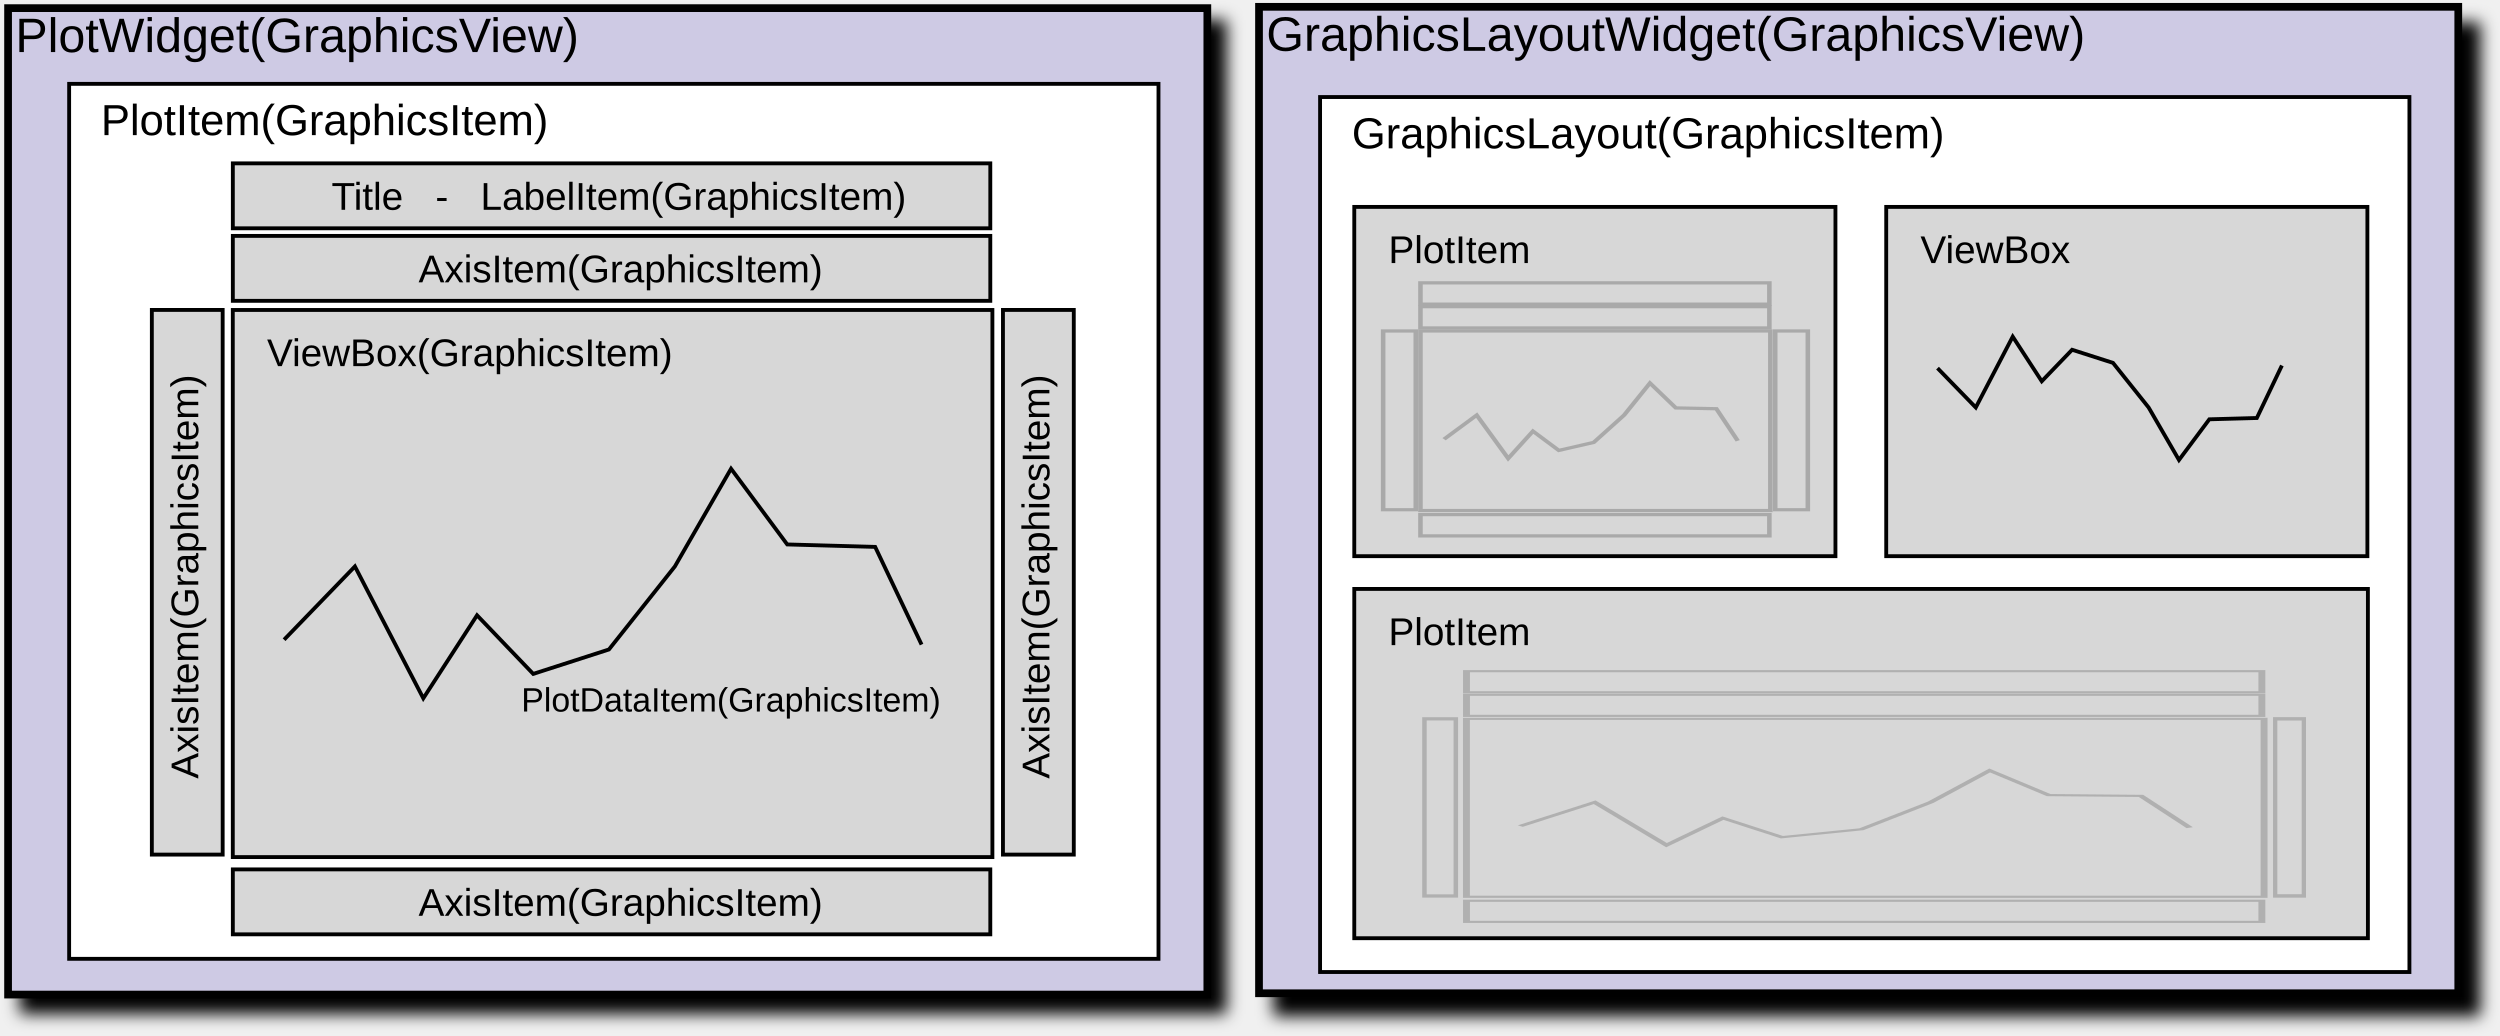
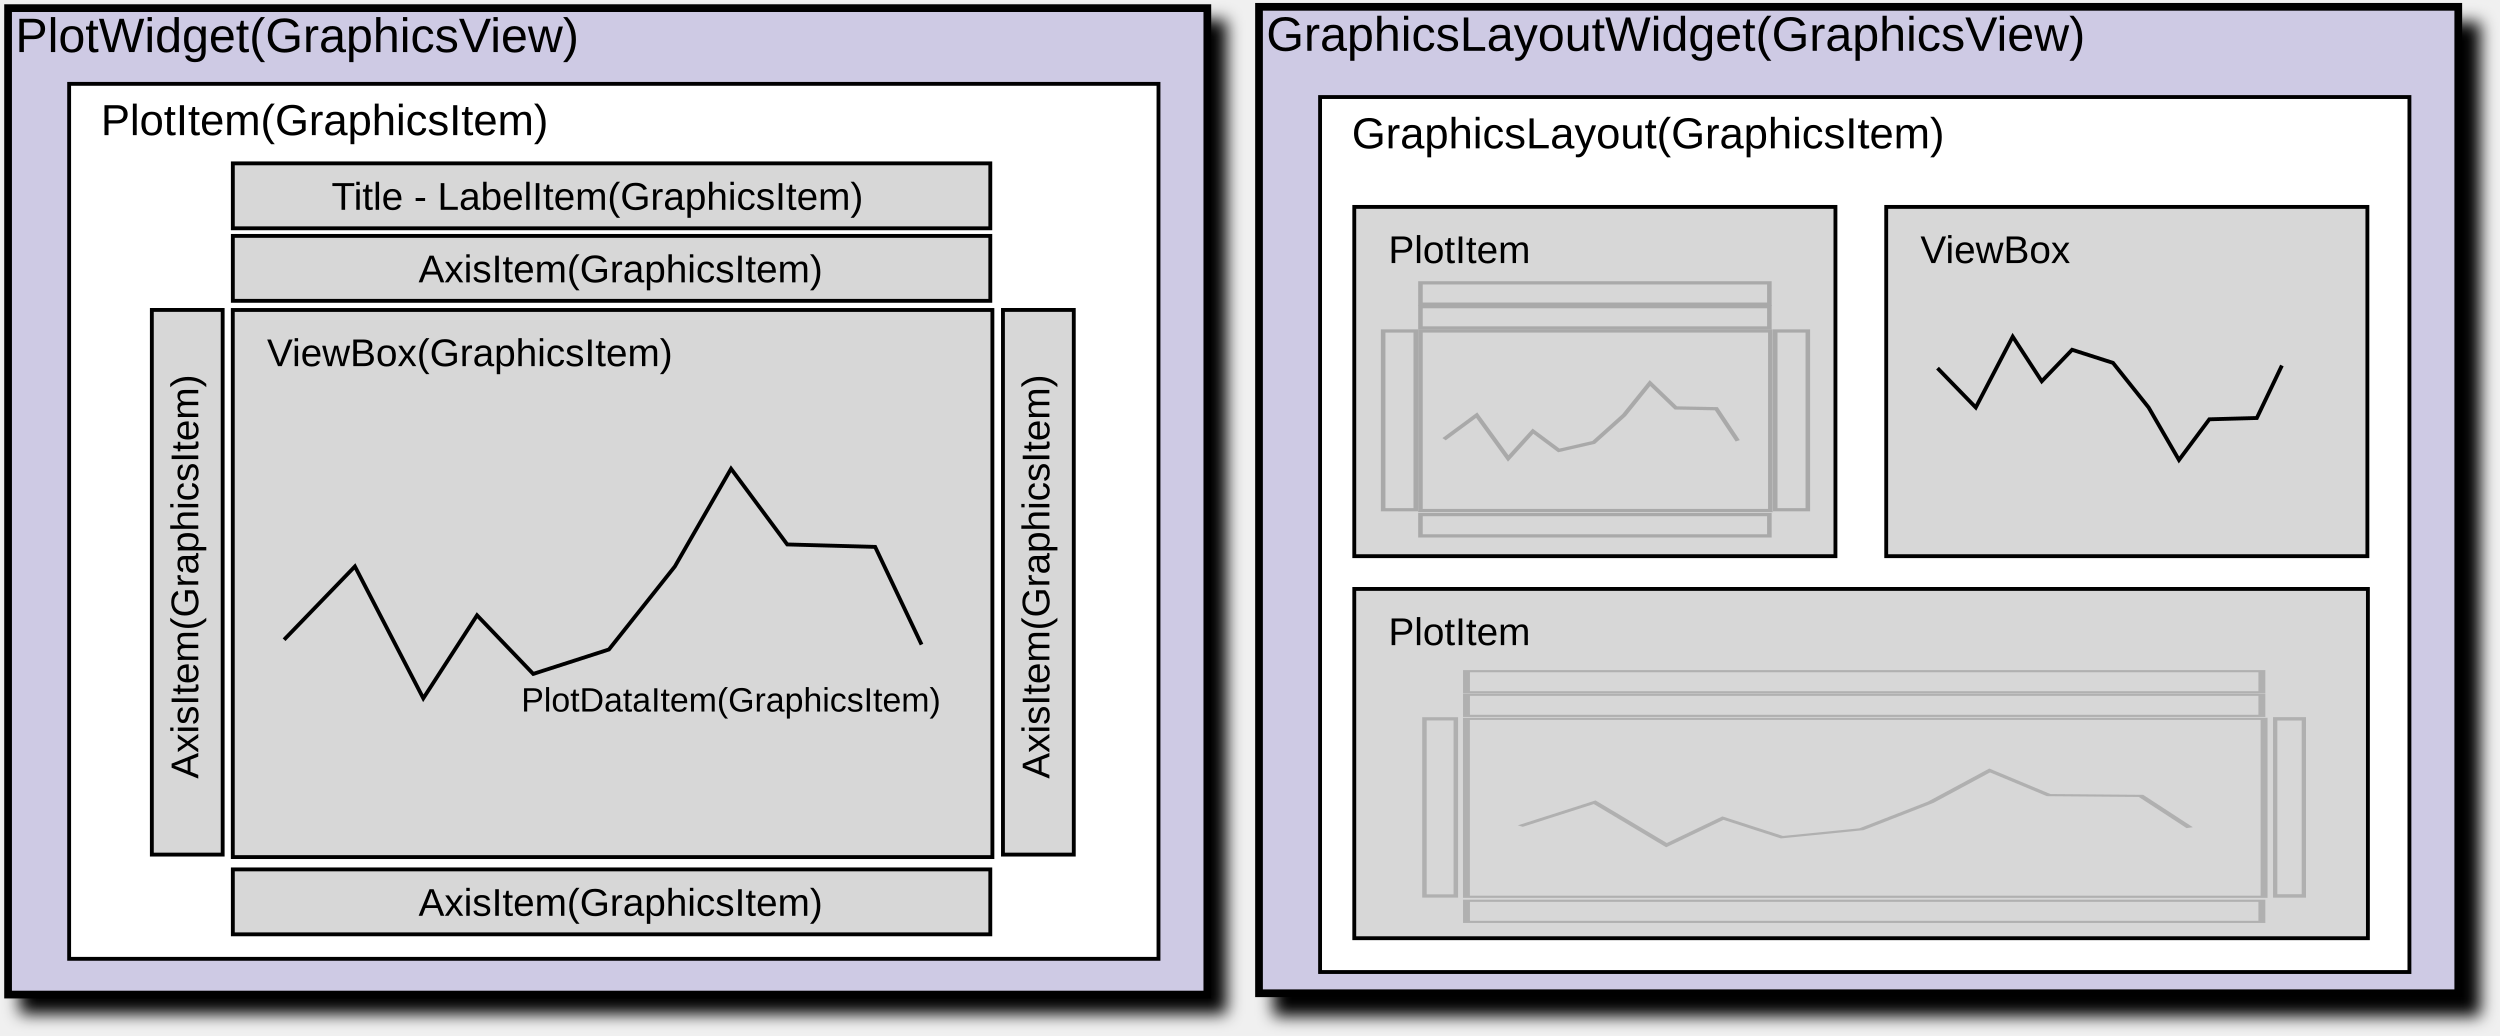
- <svg xmlns="http://www.w3.org/2000/svg" width="648.033" height="268.512" id="svg2" version="1.1">
+ <svg xmlns="http://www.w3.org/2000/svg" id="svg2" width="648.033" height="268.512" version="1.1">
  <defs id="defs4">
    <filter id="filter4029" color-interpolation-filters="sRGB">
-       <feGaussianBlur stdDeviation="3.39" id="feGaussianBlur4031" />
+       <feGaussianBlur id="feGaussianBlur4031" stdDeviation="3.39" />
    </filter>
-     <filter color-interpolation-filters="sRGB" id="filter4029-0">
-       <feGaussianBlur stdDeviation="3.39" id="feGaussianBlur4031-5" />
+     <filter id="filter4029-0" color-interpolation-filters="sRGB">
+       <feGaussianBlur id="feGaussianBlur4031-5" stdDeviation="3.39" />
    </filter>
  </defs>
  <g id="layer1" transform="translate(-9.654261,-141.605)">
    <g id="g3941" transform="matrix(0.6267596,0,0,0.6267596,-43.96622,98.52187)">
-       <g style="stroke-width:2;stroke-miterlimit:4;stroke-dasharray:none" transform="translate(0,-258)" id="g3765">
-         <rect y="336.485" x="95.275" height="407.97" width="495.985" id="rect4003" style="fill:#000000;fill-opacity:1;stroke:#000000;stroke-width:3.191;stroke-miterlimit:4;stroke-opacity:1;stroke-dasharray:none;stroke-dashoffset:0;filter:url(#filter4029)" />
-         <rect style="fill:#cecae4;fill-opacity:1;stroke:#000000;stroke-width:3.191;stroke-miterlimit:4;stroke-opacity:1;stroke-dasharray:none;stroke-dashoffset:0" id="rect2985" width="495.985" height="407.97" x="88.893" y="330.103" />
-         <text xml:space="preserve" style="font-size:72px;font-style:normal;font-variant:normal;font-weight:normal;font-stretch:normal;line-height:125%;letter-spacing:0px;word-spacing:0px;fill:#000000;fill-opacity:1;stroke:none;font-family:Arial;-inkscape-font-specification:Arial" x="91.924" y="348.286" id="text3755">
+       <g style="stroke-width:2;stroke-miterlimit:4;stroke-dasharray:none" id="g3765" transform="translate(0,-258)">
+         <rect id="rect4003" width="495.985" height="407.97" x="95.275" y="336.485" style="fill:#000;fill-opacity:1;stroke:#000;stroke-width:3.191;stroke-miterlimit:4;stroke-opacity:1;stroke-dasharray:none;stroke-dashoffset:0;filter:url(#filter4029)" />
+         <rect style="fill:#cecae4;fill-opacity:1;stroke:#000;stroke-width:3.191;stroke-miterlimit:4;stroke-opacity:1;stroke-dasharray:none;stroke-dashoffset:0" id="rect2985" width="495.985" height="407.97" x="88.893" y="330.103" />
+         <text style="font-size:72px;font-style:normal;font-variant:normal;font-weight:400;font-stretch:normal;line-height:125%;letter-spacing:0;word-spacing:0;fill:#000;fill-opacity:1;stroke:none;font-family:Arial;-inkscape-font-specification:Arial" id="text3755" x="91.924" y="348.286" xml:space="preserve">
          <tspan id="tspan3757" x="91.924" y="348.286" style="font-size:20px">PlotWidget(GraphicsView)</tspan>
        </text>
      </g>
-       <g transform="translate(3.030458,-251.9391)" id="g3770">
-         <rect style="fill:#ffffff;fill-opacity:1;stroke:#000000;stroke-width:1.596;stroke-miterlimit:4;stroke-opacity:1;stroke-dasharray:none;stroke-dashoffset:0" id="rect3759" width="450.528" height="361.871" x="111.117" y="355.357" />
-         <text id="text3761" y="376.57" x="124.249" style="font-size:72px;font-style:normal;font-variant:normal;font-weight:normal;font-stretch:normal;line-height:125%;letter-spacing:0px;word-spacing:0px;fill:#000000;fill-opacity:1;stroke:none;font-family:Arial;-inkscape-font-specification:Arial" xml:space="preserve">
-           <tspan style="font-size:18px" y="376.57" x="124.249" id="tspan3763">PlotItem(GraphicsItem)</tspan>
+       <g id="g3770" transform="translate(3.030458,-251.9391)">
+         <rect style="fill:#fff;fill-opacity:1;stroke:#000;stroke-width:1.596;stroke-miterlimit:4;stroke-opacity:1;stroke-dasharray:none;stroke-dashoffset:0" id="rect3759" width="450.528" height="361.871" x="111.117" y="355.357" />
+         <text id="text3761" x="124.249" y="376.57" xml:space="preserve" style="font-size:72px;font-style:normal;font-variant:normal;font-weight:400;font-stretch:normal;line-height:125%;letter-spacing:0;word-spacing:0;fill:#000;fill-opacity:1;stroke:none;font-family:Arial;-inkscape-font-specification:Arial">
+           <tspan style="font-size:18px" id="tspan3763" x="124.249" y="376.57">PlotItem(GraphicsItem)</tspan>
        </text>
      </g>
      <g id="g3777" transform="translate(70.71068,-158.4213)">
-         <rect y="355.357" x="111.117" height="226.274" width="314.157" id="rect3779" style="fill:#d7d7d7;fill-opacity:1;stroke:#000000;stroke-width:1.596;stroke-miterlimit:4;stroke-opacity:1;stroke-dasharray:none;stroke-dashoffset:0" />
-         <text xml:space="preserve" style="font-size:16px;font-style:normal;font-variant:normal;font-weight:normal;font-stretch:normal;line-height:125%;letter-spacing:0px;word-spacing:0px;fill:#000000;fill-opacity:1;stroke:none;font-family:Arial;-inkscape-font-specification:Arial" x="125.259" y="378.59" id="text3781">
+         <rect id="rect3779" width="314.157" height="226.274" x="111.117" y="355.357" style="fill:#d7d7d7;fill-opacity:1;stroke:#000;stroke-width:1.596;stroke-miterlimit:4;stroke-opacity:1;stroke-dasharray:none;stroke-dashoffset:0" />
+         <text style="font-size:16px;font-style:normal;font-variant:normal;font-weight:400;font-stretch:normal;line-height:125%;letter-spacing:0;word-spacing:0;fill:#000;fill-opacity:1;stroke:none;font-family:Arial;-inkscape-font-specification:Arial" id="text3781" x="125.259" y="378.59" xml:space="preserve">
          <tspan id="tspan3783" x="125.259" y="378.59" style="font-size:16px">ViewBox(GraphicsItem)</tspan>
        </text>
-         <path transform="translate(-39.39595,-44.44671)" id="path3789" d="m 171.726,536.174 29.294,-30.305 28.284,54.548 22.223,-34.345 23.234,24.244 31.315,-10.102 27.274,-34.345 23.234,-40.406 23.234,31.315 36.365,1.01 19.193,40.406" style="fill:none;stroke:#000000;stroke-width:1.596px;stroke-linecap:butt;stroke-linejoin:miter;stroke-opacity:1" />
+         <path id="path3789" d="m 171.726,536.174 29.294,-30.305 28.284,54.548 22.223,-34.345 23.234,24.244 31.315,-10.102 27.274,-34.345 23.234,-40.406 23.234,31.315 36.365,1.01 19.193,40.406" transform="translate(-39.39595,-44.44671)" style="fill:none;stroke:#000;stroke-width:1.596px;stroke-linecap:butt;stroke-linejoin:miter;stroke-opacity:1" />
      </g>
      <g id="g3801" transform="matrix(0,-1,1,0,-207.0066,541.3773)">
-         <rect y="355.357" x="119.198" height="29.294" width="225.264" id="rect3803" style="fill:#d7d7d7;fill-opacity:1;stroke:#000000;stroke-width:1.596;stroke-miterlimit:4;stroke-opacity:1;stroke-dasharray:none;stroke-dashoffset:0" />
-         <text xml:space="preserve" style="font-size:16px;font-style:normal;font-variant:normal;font-weight:normal;font-stretch:normal;line-height:125%;letter-spacing:0px;word-spacing:0px;fill:#000000;fill-opacity:1;stroke:none;font-family:Arial;-inkscape-font-specification:Arial" x="150.594" y="374.55" id="text3805">
+         <rect id="rect3803" width="225.264" height="29.294" x="119.198" y="355.357" style="fill:#d7d7d7;fill-opacity:1;stroke:#000;stroke-width:1.596;stroke-miterlimit:4;stroke-opacity:1;stroke-dasharray:none;stroke-dashoffset:0" />
+         <text style="font-size:16px;font-style:normal;font-variant:normal;font-weight:400;font-stretch:normal;line-height:125%;letter-spacing:0;word-spacing:0;fill:#000;fill-opacity:1;stroke:none;font-family:Arial;-inkscape-font-specification:Arial" id="text3805" x="150.594" y="374.55" xml:space="preserve">
          <tspan id="tspan3807" x="150.594" y="374.55" style="font-size:16px">AxisItem(GraphicsItem)</tspan>
        </text>
      </g>
      <g id="g3809" transform="translate(104.066,-189.0558)">
-         <rect y="355.357" x="77.782" height="26.856" width="313.27" id="rect3811" style="fill:#d7d7d7;fill-opacity:1;stroke:#000000;stroke-width:1.596;stroke-miterlimit:4;stroke-opacity:1;stroke-dasharray:none;stroke-dashoffset:0" />
-         <text xml:space="preserve" style="font-size:16px;font-style:normal;font-variant:normal;font-weight:normal;font-stretch:normal;line-height:125%;letter-spacing:0px;word-spacing:0px;fill:#000000;fill-opacity:1;stroke:none;font-family:Arial;-inkscape-font-specification:Arial" x="154.594" y="374.55" id="text3813">
+         <rect id="rect3811" width="313.27" height="26.856" x="77.782" y="355.357" style="fill:#d7d7d7;fill-opacity:1;stroke:#000;stroke-width:1.596;stroke-miterlimit:4;stroke-opacity:1;stroke-dasharray:none;stroke-dashoffset:0" />
+         <text style="font-size:16px;font-style:normal;font-variant:normal;font-weight:400;font-stretch:normal;line-height:125%;letter-spacing:0;word-spacing:0;fill:#000;fill-opacity:1;stroke:none;font-family:Arial;-inkscape-font-specification:Arial" id="text3813" x="154.594" y="374.55" xml:space="preserve">
          <tspan id="tspan3815" x="154.594" y="374.55" style="font-size:16px">AxisItem(GraphicsItem)</tspan>
        </text>
      </g>
-       <g transform="translate(104.066,72.94424)" id="g3817">
-         <rect style="fill:#d7d7d7;fill-opacity:1;stroke:#000000;stroke-width:1.596;stroke-miterlimit:4;stroke-opacity:1;stroke-dasharray:none;stroke-dashoffset:0" id="rect3819" width="313.27" height="26.856" x="77.782" y="355.357" />
-         <text id="text3821" y="374.55" x="154.594" style="font-size:16px;font-style:normal;font-variant:normal;font-weight:normal;font-stretch:normal;line-height:125%;letter-spacing:0px;word-spacing:0px;fill:#000000;fill-opacity:1;stroke:none;font-family:Arial;-inkscape-font-specification:Arial" xml:space="preserve">
-           <tspan style="font-size:16px" y="374.55" x="154.594" id="tspan3823">AxisItem(GraphicsItem)</tspan>
+       <g id="g3817" transform="translate(104.066,72.94424)">
+         <rect style="fill:#d7d7d7;fill-opacity:1;stroke:#000;stroke-width:1.596;stroke-miterlimit:4;stroke-opacity:1;stroke-dasharray:none;stroke-dashoffset:0" id="rect3819" width="313.27" height="26.856" x="77.782" y="355.357" />
+         <text id="text3821" x="154.594" y="374.55" xml:space="preserve" style="font-size:16px;font-style:normal;font-variant:normal;font-weight:400;font-stretch:normal;line-height:125%;letter-spacing:0;word-spacing:0;fill:#000;fill-opacity:1;stroke:none;font-family:Arial;-inkscape-font-specification:Arial">
+           <tspan style="font-size:16px" id="tspan3823" x="154.594" y="374.55">AxisItem(GraphicsItem)</tspan>
        </text>
      </g>
-       <g transform="matrix(0,-1,1,0,144.9934,541.3773)" id="g3825">
-         <rect style="fill:#d7d7d7;fill-opacity:1;stroke:#000000;stroke-width:1.596;stroke-miterlimit:4;stroke-opacity:1;stroke-dasharray:none;stroke-dashoffset:0" id="rect3827" width="225.264" height="29.294" x="119.198" y="355.357" />
-         <text id="text3829" y="374.55" x="150.594" style="font-size:16px;font-style:normal;font-variant:normal;font-weight:normal;font-stretch:normal;line-height:125%;letter-spacing:0px;word-spacing:0px;fill:#000000;fill-opacity:1;stroke:none;font-family:Arial;-inkscape-font-specification:Arial" xml:space="preserve">
-           <tspan style="font-size:16px" y="374.55" x="150.594" id="tspan3831">AxisItem(GraphicsItem)</tspan>
+       <g id="g3825" transform="matrix(0,-1,1,0,144.9934,541.3773)">
+         <rect style="fill:#d7d7d7;fill-opacity:1;stroke:#000;stroke-width:1.596;stroke-miterlimit:4;stroke-opacity:1;stroke-dasharray:none;stroke-dashoffset:0" id="rect3827" width="225.264" height="29.294" x="119.198" y="355.357" />
+         <text id="text3829" x="150.594" y="374.55" xml:space="preserve" style="font-size:16px;font-style:normal;font-variant:normal;font-weight:400;font-stretch:normal;line-height:125%;letter-spacing:0;word-spacing:0;fill:#000;fill-opacity:1;stroke:none;font-family:Arial;-inkscape-font-specification:Arial">
+           <tspan style="font-size:16px" id="tspan3831" x="150.594" y="374.55">AxisItem(GraphicsItem)</tspan>
        </text>
      </g>
-       <g transform="translate(104.066,-219.0558)" id="g3833">
-         <rect style="fill:#d7d7d7;fill-opacity:1;stroke:#000000;stroke-width:1.596;stroke-miterlimit:4;stroke-opacity:1;stroke-dasharray:none;stroke-dashoffset:0" id="rect3835" width="313.27" height="26.856" x="77.782" y="355.357" />
-         <text id="text3837" y="374.55" x="118.594" style="font-size:16px;font-style:normal;font-variant:normal;font-weight:normal;font-stretch:normal;line-height:125%;letter-spacing:0px;word-spacing:0px;fill:#000000;fill-opacity:1;stroke:none;font-family:Arial;-inkscape-font-specification:Arial" xml:space="preserve">
-           <tspan style="font-size:16px" y="374.55" x="118.594" id="tspan3839">Title   -   LabelItem(GraphicsItem)</tspan>
+       <g id="g3833" transform="translate(104.066,-219.0558)">
+         <rect style="fill:#d7d7d7;fill-opacity:1;stroke:#000;stroke-width:1.596;stroke-miterlimit:4;stroke-opacity:1;stroke-dasharray:none;stroke-dashoffset:0" id="rect3835" width="313.27" height="26.856" x="77.782" y="355.357" />
+         <text id="text3837" x="118.594" y="374.55" xml:space="preserve" style="font-size:16px;font-style:normal;font-variant:normal;font-weight:400;font-stretch:normal;line-height:125%;letter-spacing:0;word-spacing:0;fill:#000;fill-opacity:1;stroke:none;font-family:Arial;-inkscape-font-specification:Arial">
+           <tspan style="font-size:16px" id="tspan3839" x="118.594" y="374.55">Title - LabelItem(GraphicsItem)</tspan>
        </text>
      </g>
-       <text id="text3879" y="363.027" x="301.127" style="font-size:14px;font-style:normal;font-variant:normal;font-weight:normal;font-stretch:normal;line-height:125%;letter-spacing:0px;word-spacing:0px;fill:#000000;fill-opacity:1;stroke:none;font-family:Arial;-inkscape-font-specification:Arial" xml:space="preserve">
-         <tspan y="363.027" x="301.127" id="tspan3881">PlotDataItem(GraphicsItem)</tspan>
+       <text id="text3879" x="301.127" y="363.027" xml:space="preserve" style="font-size:14px;font-style:normal;font-variant:normal;font-weight:400;font-stretch:normal;line-height:125%;letter-spacing:0;word-spacing:0;fill:#000;fill-opacity:1;stroke:none;font-family:Arial;-inkscape-font-specification:Arial">
+         <tspan id="tspan3881" x="301.127" y="363.027">PlotDataItem(GraphicsItem)</tspan>
      </text>
    </g>
    <g id="g3978" transform="matrix(0.6267596,0,0,0.6267596,280.2928,-190.1292)">
-       <rect y="540.003" x="96.427" height="407.97" width="495.985" id="rect4003-9" style="fill:#000000;fill-opacity:1;stroke:#000000;stroke-width:3.191;stroke-miterlimit:4;stroke-opacity:1;stroke-dasharray:none;stroke-dashoffset:0;filter:url(#filter4029-0)" />
-       <g transform="translate(0,202)" id="g3883">
-         <rect y="330.103" x="88.893" height="407.97" width="495.985" id="rect3885" style="fill:#cecae4;fill-opacity:1;stroke:#000000;stroke-width:3.191;stroke-miterlimit:4;stroke-opacity:1;stroke-dasharray:none;stroke-dashoffset:0" />
-         <text id="text3887" y="348.286" x="91.924" style="font-size:72px;font-style:normal;font-variant:normal;font-weight:normal;font-stretch:normal;line-height:125%;letter-spacing:0px;word-spacing:0px;fill:#000000;fill-opacity:1;stroke:none;font-family:Arial;-inkscape-font-specification:Arial" xml:space="preserve">
-           <tspan style="font-size:20px" y="348.286" x="91.924" id="tspan3889">GraphicsLayoutWidget(GraphicsView)</tspan>
+       <rect id="rect4003-9" width="495.985" height="407.97" x="96.427" y="540.003" style="fill:#000;fill-opacity:1;stroke:#000;stroke-width:3.191;stroke-miterlimit:4;stroke-opacity:1;stroke-dasharray:none;stroke-dashoffset:0;filter:url(#filter4029-0)" />
+       <g id="g3883" transform="translate(0,202)">
+         <rect id="rect3885" width="495.985" height="407.97" x="88.893" y="330.103" style="fill:#cecae4;fill-opacity:1;stroke:#000;stroke-width:3.191;stroke-miterlimit:4;stroke-opacity:1;stroke-dasharray:none;stroke-dashoffset:0" />
+         <text id="text3887" x="91.924" y="348.286" xml:space="preserve" style="font-size:72px;font-style:normal;font-variant:normal;font-weight:400;font-stretch:normal;line-height:125%;letter-spacing:0;word-spacing:0;fill:#000;fill-opacity:1;stroke:none;font-family:Arial;-inkscape-font-specification:Arial">
+           <tspan style="font-size:20px" id="tspan3889" x="91.924" y="348.286">GraphicsLayoutWidget(GraphicsView)</tspan>
        </text>
      </g>
      <g id="g3891" transform="translate(3.030458,214.0609)">
-         <rect y="355.357" x="111.117" height="361.871" width="450.528" id="rect3893" style="fill:#ffffff;fill-opacity:1;stroke:#000000;stroke-width:1.596;stroke-miterlimit:4;stroke-opacity:1;stroke-dasharray:none;stroke-dashoffset:0" />
-         <text xml:space="preserve" style="font-size:72px;font-style:normal;font-variant:normal;font-weight:normal;font-stretch:normal;line-height:125%;letter-spacing:0px;word-spacing:0px;fill:#000000;fill-opacity:1;stroke:none;font-family:Arial;-inkscape-font-specification:Arial" x="124.249" y="376.57" id="text3895">
+         <rect id="rect3893" width="450.528" height="361.871" x="111.117" y="355.357" style="fill:#fff;fill-opacity:1;stroke:#000;stroke-width:1.596;stroke-miterlimit:4;stroke-opacity:1;stroke-dasharray:none;stroke-dashoffset:0" />
+         <text style="font-size:72px;font-style:normal;font-variant:normal;font-weight:400;font-stretch:normal;line-height:125%;letter-spacing:0;word-spacing:0;fill:#000;fill-opacity:1;stroke:none;font-family:Arial;-inkscape-font-specification:Arial" id="text3895" x="124.249" y="376.57" xml:space="preserve">
          <tspan id="tspan3897" x="124.249" y="376.57" style="font-size:18px">GraphicsLayout(GraphicsItem)</tspan>
        </text>
      </g>
-       <g transform="translate(17.17259,259.4975)" id="g3909">
-         <rect style="fill:#d7d7d7;fill-opacity:1;stroke:#000000;stroke-width:1.596;stroke-miterlimit:4;stroke-opacity:1;stroke-dasharray:none;stroke-dashoffset:0" id="rect3911" width="199" height="144.452" x="111.117" y="355.357" />
-         <text id="text3913" y="378.59" x="125.259" style="font-size:16px;font-style:normal;font-variant:normal;font-weight:normal;font-stretch:normal;line-height:125%;letter-spacing:0px;word-spacing:0px;fill:#000000;fill-opacity:1;stroke:none;font-family:Arial;-inkscape-font-specification:Arial" xml:space="preserve">
-           <tspan style="font-size:16px" y="378.59" x="125.259" id="tspan3915">PlotItem</tspan>
+       <g id="g3909" transform="translate(17.17259,259.4975)">
+         <rect style="fill:#d7d7d7;fill-opacity:1;stroke:#000;stroke-width:1.596;stroke-miterlimit:4;stroke-opacity:1;stroke-dasharray:none;stroke-dashoffset:0" id="rect3911" width="199" height="144.452" x="111.117" y="355.357" />
+         <text id="text3913" x="125.259" y="378.59" xml:space="preserve" style="font-size:16px;font-style:normal;font-variant:normal;font-weight:400;font-stretch:normal;line-height:125%;letter-spacing:0;word-spacing:0;fill:#000;fill-opacity:1;stroke:none;font-family:Arial;-inkscape-font-specification:Arial">
+           <tspan style="font-size:16px" id="tspan3915" x="125.259" y="378.59">PlotItem</tspan>
        </text>
-         <g transform="matrix(0.7349534,0,0,0.5237223,28.19098,147.9385)" id="g4155" style="opacity:0.212">
-           <g transform="matrix(0.6267596,0,0,0.6267596,80.42008,271.2905)" id="g3777-4">
-             <rect style="fill:#d7d7d7;fill-opacity:1;stroke:#000000;stroke-width:4.103;stroke-miterlimit:4;stroke-opacity:1;stroke-dasharray:none;stroke-dashoffset:0" id="rect3779-6" width="314.157" height="226.274" x="111.117" y="355.357" />
-             <path style="fill:none;stroke:#000000;stroke-width:4.103px;stroke-linecap:butt;stroke-linejoin:miter;stroke-opacity:1" d="m 171.726,536.174 29.294,-30.305 28.284,54.548 22.223,-34.345 23.234,24.244 31.315,-10.102 27.274,-34.345 23.234,-40.406 23.234,31.315 36.365,1.01 19.193,40.406" id="path3789-2" transform="translate(-39.39595,-44.44671)" />
+         <g id="g4155" transform="matrix(0.7349534,0,0,0.5237223,28.19098,147.9385)" style="opacity:.212">
+           <g id="g3777-4" transform="matrix(0.6267596,0,0,0.6267596,80.42008,271.2905)">
+             <rect style="fill:#d7d7d7;fill-opacity:1;stroke:#000;stroke-width:4.103;stroke-miterlimit:4;stroke-opacity:1;stroke-dasharray:none;stroke-dashoffset:0" id="rect3779-6" width="314.157" height="226.274" x="111.117" y="355.357" />
+             <path style="fill:none;stroke:#000;stroke-width:4.103px;stroke-linecap:butt;stroke-linejoin:miter;stroke-opacity:1" id="path3789-2" d="m 171.726,536.174 29.294,-30.305 28.284,54.548 22.223,-34.345 23.234,24.244 31.315,-10.102 27.274,-34.345 23.234,-40.406 23.234,31.315 36.365,1.01 19.193,40.406" transform="translate(-39.39595,-44.44671)" />
          </g>
-           <g transform="matrix(0,-0.6267596,0.6267596,0,-93.64192,709.8961)" id="g3801-4">
-             <rect style="fill:#d7d7d7;fill-opacity:1;stroke:#000000;stroke-width:4.103;stroke-miterlimit:4;stroke-opacity:1;stroke-dasharray:none;stroke-dashoffset:0" id="rect3803-7" width="225.264" height="29.294" x="119.198" y="355.357" />
+           <g id="g3801-4" transform="matrix(0,-0.6267596,0.6267596,0,-93.64192,709.8961)">
+             <rect style="fill:#d7d7d7;fill-opacity:1;stroke:#000;stroke-width:4.103;stroke-miterlimit:4;stroke-opacity:1;stroke-dasharray:none;stroke-dashoffset:0" id="rect3803-7" width="225.264" height="29.294" x="119.198" y="355.357" />
          </g>
-           <g transform="matrix(0.6267596,0,0,0.6267596,101.3259,252.0901)" id="g3809-4">
-             <rect style="fill:#d7d7d7;fill-opacity:1;stroke:#000000;stroke-width:4.103;stroke-miterlimit:4;stroke-opacity:1;stroke-dasharray:none;stroke-dashoffset:0" id="rect3811-8" width="313.27" height="26.856" x="77.782" y="355.357" />
+           <g id="g3809-4" transform="matrix(0.6267596,0,0,0.6267596,101.3259,252.0901)">
+             <rect style="fill:#d7d7d7;fill-opacity:1;stroke:#000;stroke-width:4.103;stroke-miterlimit:4;stroke-opacity:1;stroke-dasharray:none;stroke-dashoffset:0" id="rect3811-8" width="313.27" height="26.856" x="77.782" y="355.357" />
          </g>
          <g id="g3817-8" transform="matrix(0.6267596,0,0,0.6267596,101.3259,416.3011)">
-             <rect y="355.357" x="77.782" height="26.856" width="313.27" id="rect3819-9" style="fill:#d7d7d7;fill-opacity:1;stroke:#000000;stroke-width:4.103;stroke-miterlimit:4;stroke-opacity:1;stroke-dasharray:none;stroke-dashoffset:0" />
+             <rect id="rect3819-9" width="313.27" height="26.856" x="77.782" y="355.357" style="fill:#d7d7d7;fill-opacity:1;stroke:#000;stroke-width:4.103;stroke-miterlimit:4;stroke-opacity:1;stroke-dasharray:none;stroke-dashoffset:0" />
          </g>
          <g id="g3825-8" transform="matrix(0,-0.6267596,0.6267596,0,126.9775,709.8961)">
-             <rect y="355.357" x="119.198" height="29.294" width="225.264" id="rect3827-0" style="fill:#d7d7d7;fill-opacity:1;stroke:#000000;stroke-width:4.103;stroke-miterlimit:4;stroke-opacity:1;stroke-dasharray:none;stroke-dashoffset:0" />
+             <rect id="rect3827-0" width="225.264" height="29.294" x="119.198" y="355.357" style="fill:#d7d7d7;fill-opacity:1;stroke:#000;stroke-width:4.103;stroke-miterlimit:4;stroke-opacity:1;stroke-dasharray:none;stroke-dashoffset:0" />
          </g>
          <g id="g3833-0" transform="matrix(0.6267596,0,0,0.6267596,101.3259,233.2873)">
-             <rect y="355.357" x="77.782" height="26.856" width="313.27" id="rect3835-5" style="fill:#d7d7d7;fill-opacity:1;stroke:#000000;stroke-width:4.103;stroke-miterlimit:4;stroke-opacity:1;stroke-dasharray:none;stroke-dashoffset:0" />
+             <rect id="rect3835-5" width="313.27" height="26.856" x="77.782" y="355.357" style="fill:#d7d7d7;fill-opacity:1;stroke:#000;stroke-width:4.103;stroke-miterlimit:4;stroke-opacity:1;stroke-dasharray:none;stroke-dashoffset:0" />
          </g>
        </g>
      </g>
      <g id="g3919" transform="translate(237.1726,259.4975)">
-         <rect y="355.357" x="111.117" height="144.452" width="199" id="rect3925" style="fill:#d7d7d7;fill-opacity:1;stroke:#000000;stroke-width:1.596;stroke-miterlimit:4;stroke-opacity:1;stroke-dasharray:none;stroke-dashoffset:0" />
-         <text xml:space="preserve" style="font-size:16px;font-style:normal;font-variant:normal;font-weight:normal;font-stretch:normal;line-height:125%;letter-spacing:0px;word-spacing:0px;fill:#000000;fill-opacity:1;stroke:none;font-family:Arial;-inkscape-font-specification:Arial" x="125.259" y="378.59" id="text3921">
+         <rect id="rect3925" width="199" height="144.452" x="111.117" y="355.357" style="fill:#d7d7d7;fill-opacity:1;stroke:#000;stroke-width:1.596;stroke-miterlimit:4;stroke-opacity:1;stroke-dasharray:none;stroke-dashoffset:0" />
+         <text style="font-size:16px;font-style:normal;font-variant:normal;font-weight:400;font-stretch:normal;line-height:125%;letter-spacing:0;word-spacing:0;fill:#000;fill-opacity:1;stroke:none;font-family:Arial;-inkscape-font-specification:Arial" id="text3921" x="125.259" y="378.59" xml:space="preserve">
          <tspan id="tspan3923" x="125.259" y="378.59" style="font-size:16px">ViewBox</tspan>
        </text>
-         <path id="path3927" d="m 132.33,422.039 15.826,16.278 15.28,-29.3 12.006,18.448 12.551,-13.022 16.917,5.426 14.734,18.448 12.551,21.704 12.551,-16.82 19.646,-0.543 10.369,-21.704" style="fill:none;stroke:#000000;stroke-width:1.596px;stroke-linecap:butt;stroke-linejoin:miter;stroke-opacity:1" />
+         <path id="path3927" d="m 132.33,422.039 15.826,16.278 15.28,-29.3 12.006,18.448 12.551,-13.022 16.917,5.426 14.734,18.448 12.551,21.704 12.551,-16.82 19.646,-0.543 10.369,-21.704" style="fill:none;stroke:#000;stroke-width:1.596px;stroke-linecap:butt;stroke-linejoin:miter;stroke-opacity:1" />
      </g>
      <g id="g3931" transform="translate(17.17259,417.4975)">
-         <rect y="355.357" x="111.117" height="144.452" width="419.213" id="rect3937" style="fill:#d7d7d7;fill-opacity:1;stroke:#000000;stroke-width:1.596;stroke-miterlimit:4;stroke-opacity:1;stroke-dasharray:none;stroke-dashoffset:0" />
-         <text xml:space="preserve" style="font-size:16px;font-style:normal;font-variant:normal;font-weight:normal;font-stretch:normal;line-height:125%;letter-spacing:0px;word-spacing:0px;fill:#000000;fill-opacity:1;stroke:none;font-family:Arial;-inkscape-font-specification:Arial" x="125.259" y="378.59" id="text3933">
+         <rect id="rect3937" width="419.213" height="144.452" x="111.117" y="355.357" style="fill:#d7d7d7;fill-opacity:1;stroke:#000;stroke-width:1.596;stroke-miterlimit:4;stroke-opacity:1;stroke-dasharray:none;stroke-dashoffset:0" />
+         <text style="font-size:16px;font-style:normal;font-variant:normal;font-weight:400;font-stretch:normal;line-height:125%;letter-spacing:0;word-spacing:0;fill:#000;fill-opacity:1;stroke:none;font-family:Arial;-inkscape-font-specification:Arial" id="text3933" x="125.259" y="378.59" xml:space="preserve">
          <tspan id="tspan3935" x="125.259" y="378.59" style="font-size:16px">PlotItem</tspan>
        </text>
-         <g transform="matrix(1.675408,0,0,0.5188376,-93.91315,152.7747)" id="g4155-5" style="opacity:0.181">
-           <g transform="matrix(0.6267596,0,0,0.6267596,80.42008,271.2905)" id="g3777-4-0">
-             <rect style="fill:#d7d7d7;fill-opacity:1;stroke:#000000;stroke-width:2.73;stroke-miterlimit:4;stroke-opacity:1;stroke-dasharray:none;stroke-dashoffset:0" id="rect3779-6-6" width="314.157" height="226.274" x="111.117" y="355.357" />
-             <path style="fill:none;stroke:#000000;stroke-width:2.73px;stroke-linecap:butt;stroke-linejoin:miter;stroke-opacity:1" d="m 171.726,536.174 29.294,-30.305 28.284,54.548 22.223,-34.345 23.234,24.244 31.315,-10.102 27.274,-34.345 23.234,-40.406 23.234,31.315 36.365,1.01 19.193,40.406" id="path3789-2-4" transform="translate(-39.39595,-44.44671)" />
+         <g id="g4155-5" transform="matrix(1.675408,0,0,0.5188376,-93.91315,152.7747)" style="opacity:.181">
+           <g id="g3777-4-0" transform="matrix(0.6267596,0,0,0.6267596,80.42008,271.2905)">
+             <rect style="fill:#d7d7d7;fill-opacity:1;stroke:#000;stroke-width:2.73;stroke-miterlimit:4;stroke-opacity:1;stroke-dasharray:none;stroke-dashoffset:0" id="rect3779-6-6" width="314.157" height="226.274" x="111.117" y="355.357" />
+             <path style="fill:none;stroke:#000;stroke-width:2.73px;stroke-linecap:butt;stroke-linejoin:miter;stroke-opacity:1" id="path3789-2-4" d="m 171.726,536.174 29.294,-30.305 28.284,54.548 22.223,-34.345 23.234,24.244 31.315,-10.102 27.274,-34.345 23.234,-40.406 23.234,31.315 36.365,1.01 19.193,40.406" transform="translate(-39.39595,-44.44671)" />
          </g>
-           <g transform="matrix(0,-0.6267596,0.2643965,0,45.74155,709.8961)" id="g3801-4-6">
-             <rect style="fill:#d7d7d7;fill-opacity:1;stroke:#000000;stroke-width:4.204;stroke-miterlimit:4;stroke-opacity:1;stroke-dasharray:none;stroke-dashoffset:0" id="rect3803-7-2" width="225.264" height="29.294" x="119.198" y="355.357" />
+           <g id="g3801-4-6" transform="matrix(0,-0.6267596,0.2643965,0,45.74155,709.8961)">
+             <rect style="fill:#d7d7d7;fill-opacity:1;stroke:#000;stroke-width:4.204;stroke-miterlimit:4;stroke-opacity:1;stroke-dasharray:none;stroke-dashoffset:0" id="rect3803-7-2" width="225.264" height="29.294" x="119.198" y="355.357" />
          </g>
-           <g transform="matrix(0.6267596,0,0,0.6267596,101.3259,252.0901)" id="g3809-4-5">
-             <rect style="fill:#d7d7d7;fill-opacity:1;stroke:#000000;stroke-width:2.73;stroke-miterlimit:4;stroke-opacity:1;stroke-dasharray:none;stroke-dashoffset:0" id="rect3811-8-8" width="313.27" height="26.856" x="77.782" y="355.357" />
+           <g id="g3809-4-5" transform="matrix(0.6267596,0,0,0.6267596,101.3259,252.0901)">
+             <rect style="fill:#d7d7d7;fill-opacity:1;stroke:#000;stroke-width:2.73;stroke-miterlimit:4;stroke-opacity:1;stroke-dasharray:none;stroke-dashoffset:0" id="rect3811-8-8" width="313.27" height="26.856" x="77.782" y="355.357" />
          </g>
          <g id="g3817-8-6" transform="matrix(0.6267596,0,0,0.6267596,101.3259,416.3011)">
-             <rect y="355.357" x="77.782" height="26.856" width="313.27" id="rect3819-9-2" style="fill:#d7d7d7;fill-opacity:1;stroke:#000000;stroke-width:2.73;stroke-miterlimit:4;stroke-opacity:1;stroke-dasharray:none;stroke-dashoffset:0" />
+             <rect id="rect3819-9-2" width="313.27" height="26.856" x="77.782" y="355.357" style="fill:#d7d7d7;fill-opacity:1;stroke:#000;stroke-width:2.73;stroke-miterlimit:4;stroke-opacity:1;stroke-dasharray:none;stroke-dashoffset:0" />
          </g>
          <g id="g3825-8-8" transform="matrix(0,-0.6267596,0.2417488,0,263.7937,709.8961)">
-             <rect y="355.357" x="119.198" height="29.294" width="225.264" id="rect3827-0-4" style="fill:#d7d7d7;fill-opacity:1;stroke:#000000;stroke-width:4.396;stroke-miterlimit:4;stroke-opacity:1;stroke-dasharray:none;stroke-dashoffset:0" />
+             <rect id="rect3827-0-4" width="225.264" height="29.294" x="119.198" y="355.357" style="fill:#d7d7d7;fill-opacity:1;stroke:#000;stroke-width:4.396;stroke-miterlimit:4;stroke-opacity:1;stroke-dasharray:none;stroke-dashoffset:0" />
          </g>
          <g id="g3833-0-7" transform="matrix(0.6267596,0,0,0.6267596,101.3259,233.2873)">
-             <rect y="355.357" x="77.782" height="26.856" width="313.27" id="rect3835-5-2" style="fill:#d7d7d7;fill-opacity:1;stroke:#000000;stroke-width:2.73;stroke-miterlimit:4;stroke-opacity:1;stroke-dasharray:none;stroke-dashoffset:0" />
+             <rect id="rect3835-5-2" width="313.27" height="26.856" x="77.782" y="355.357" style="fill:#d7d7d7;fill-opacity:1;stroke:#000;stroke-width:2.73;stroke-miterlimit:4;stroke-opacity:1;stroke-dasharray:none;stroke-dashoffset:0" />
          </g>
        </g>
      </g>
    </g>
  </g>
</svg>
